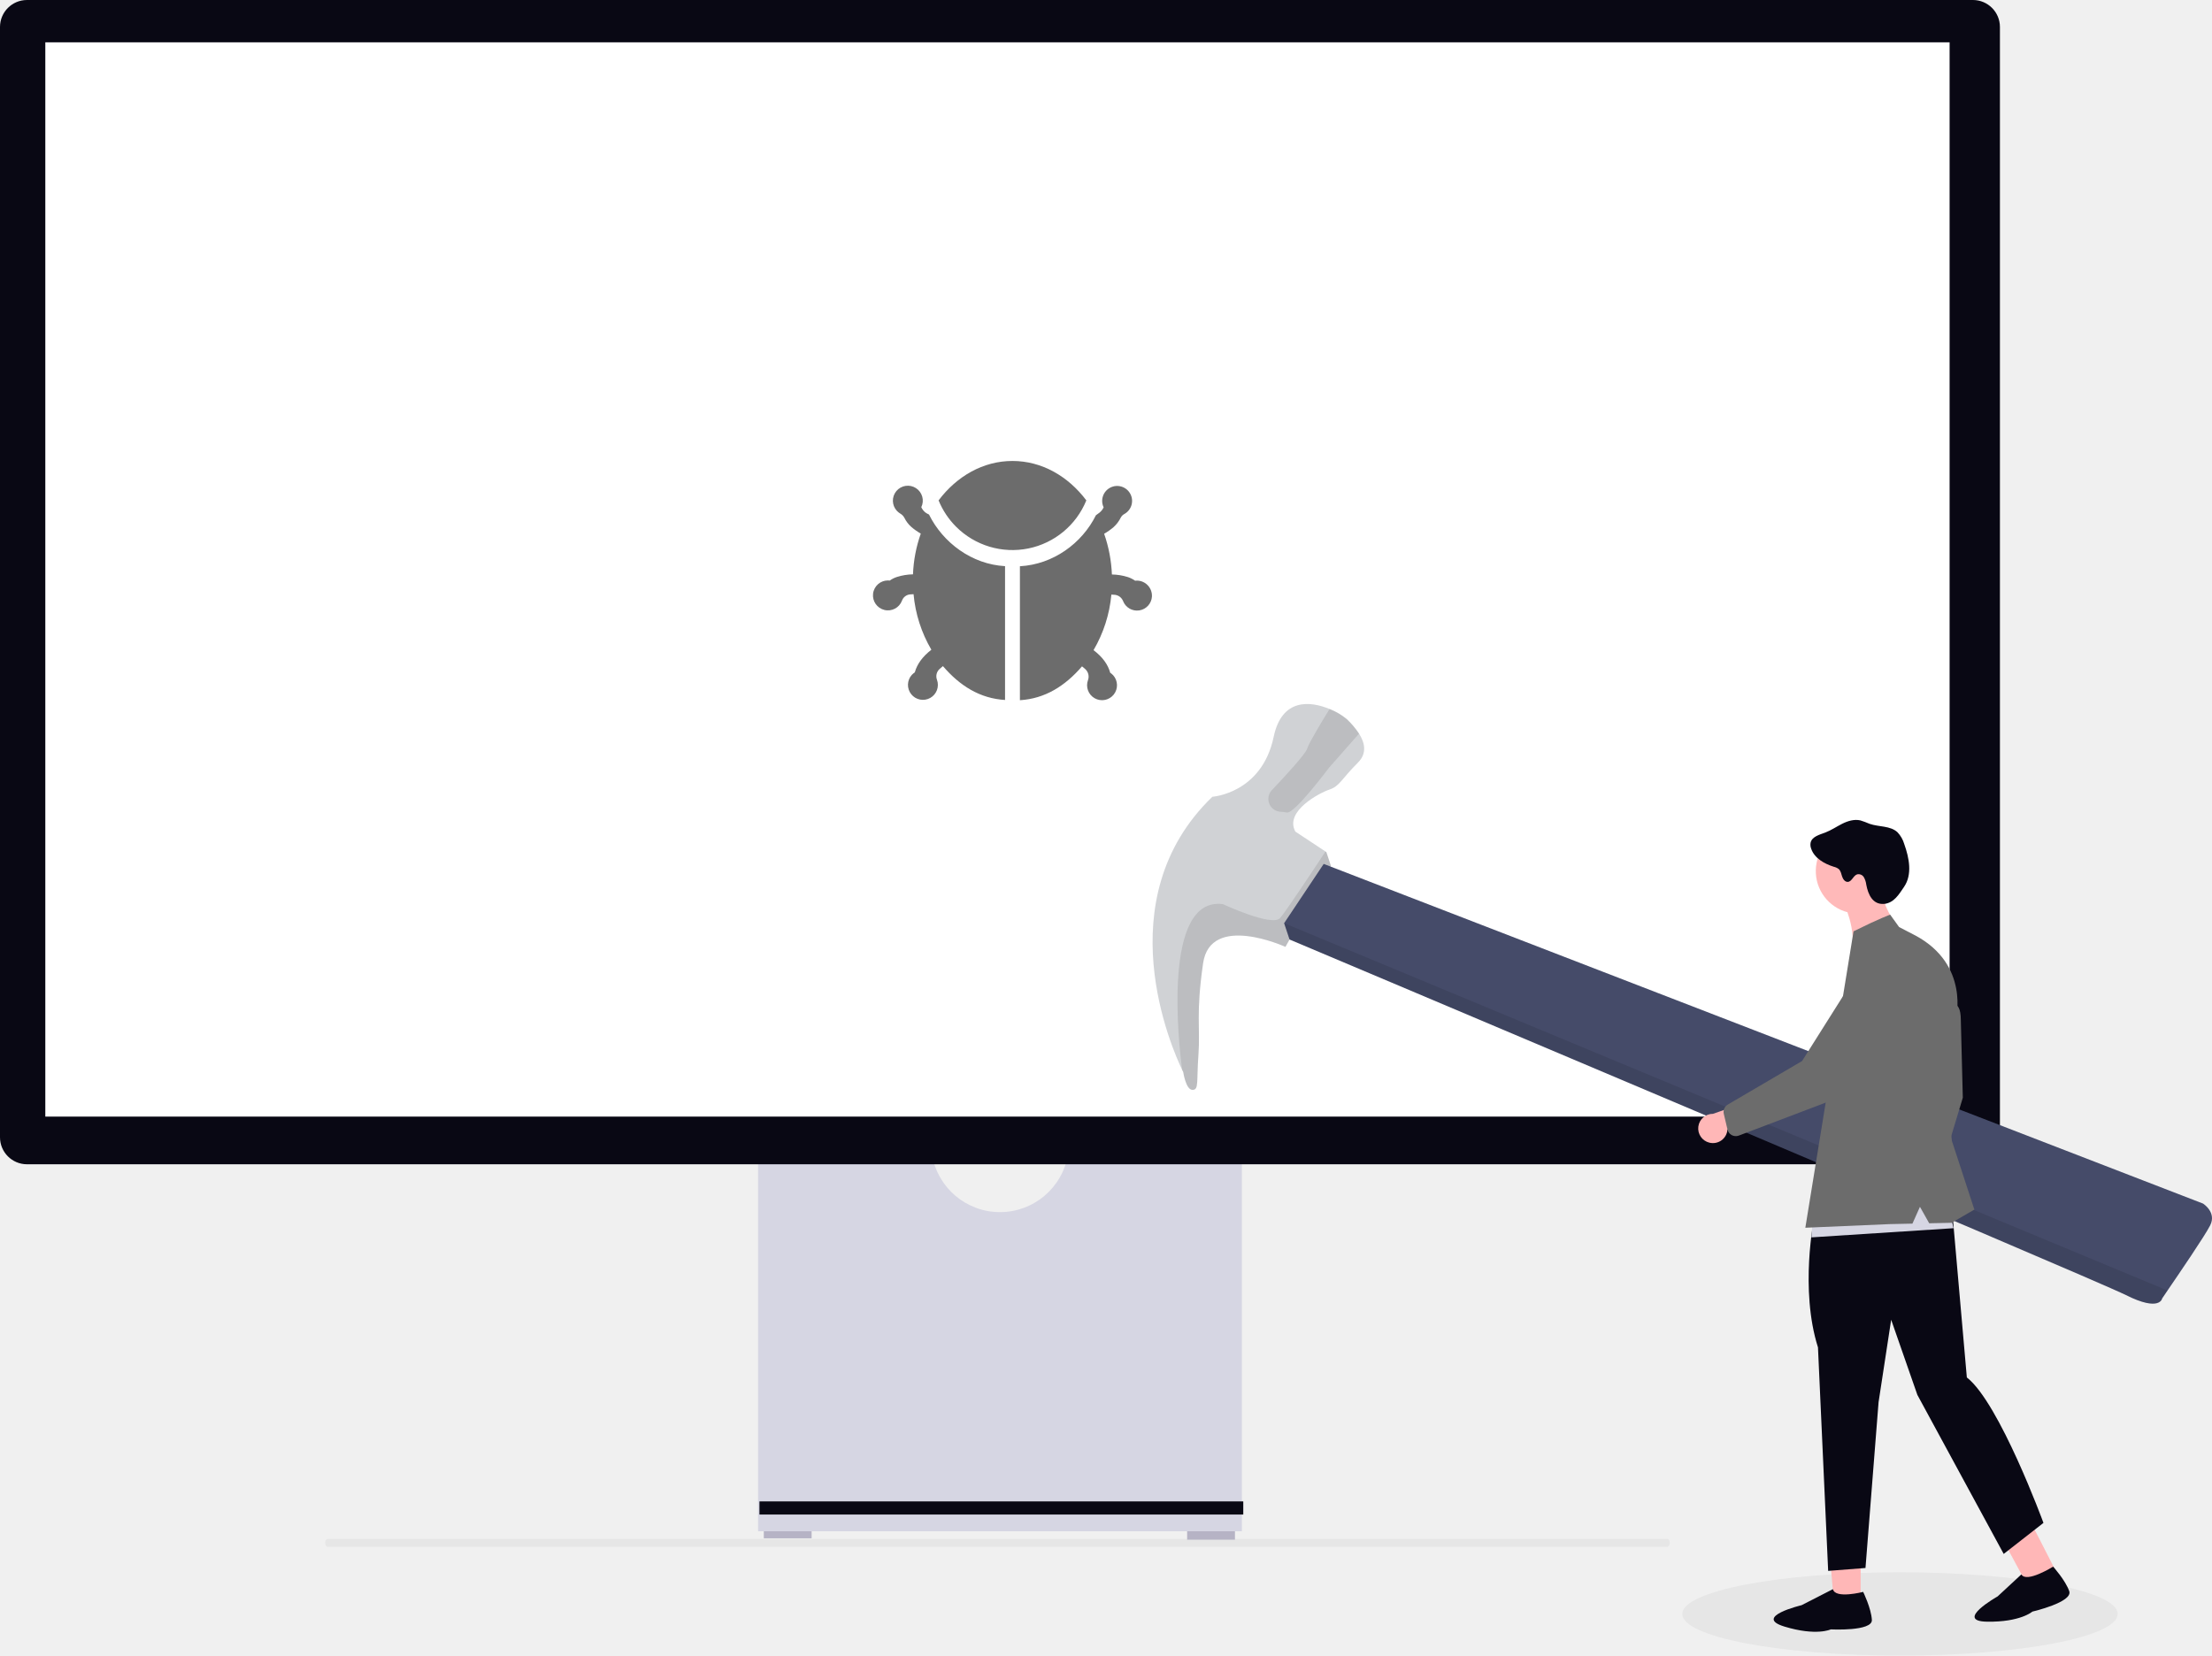
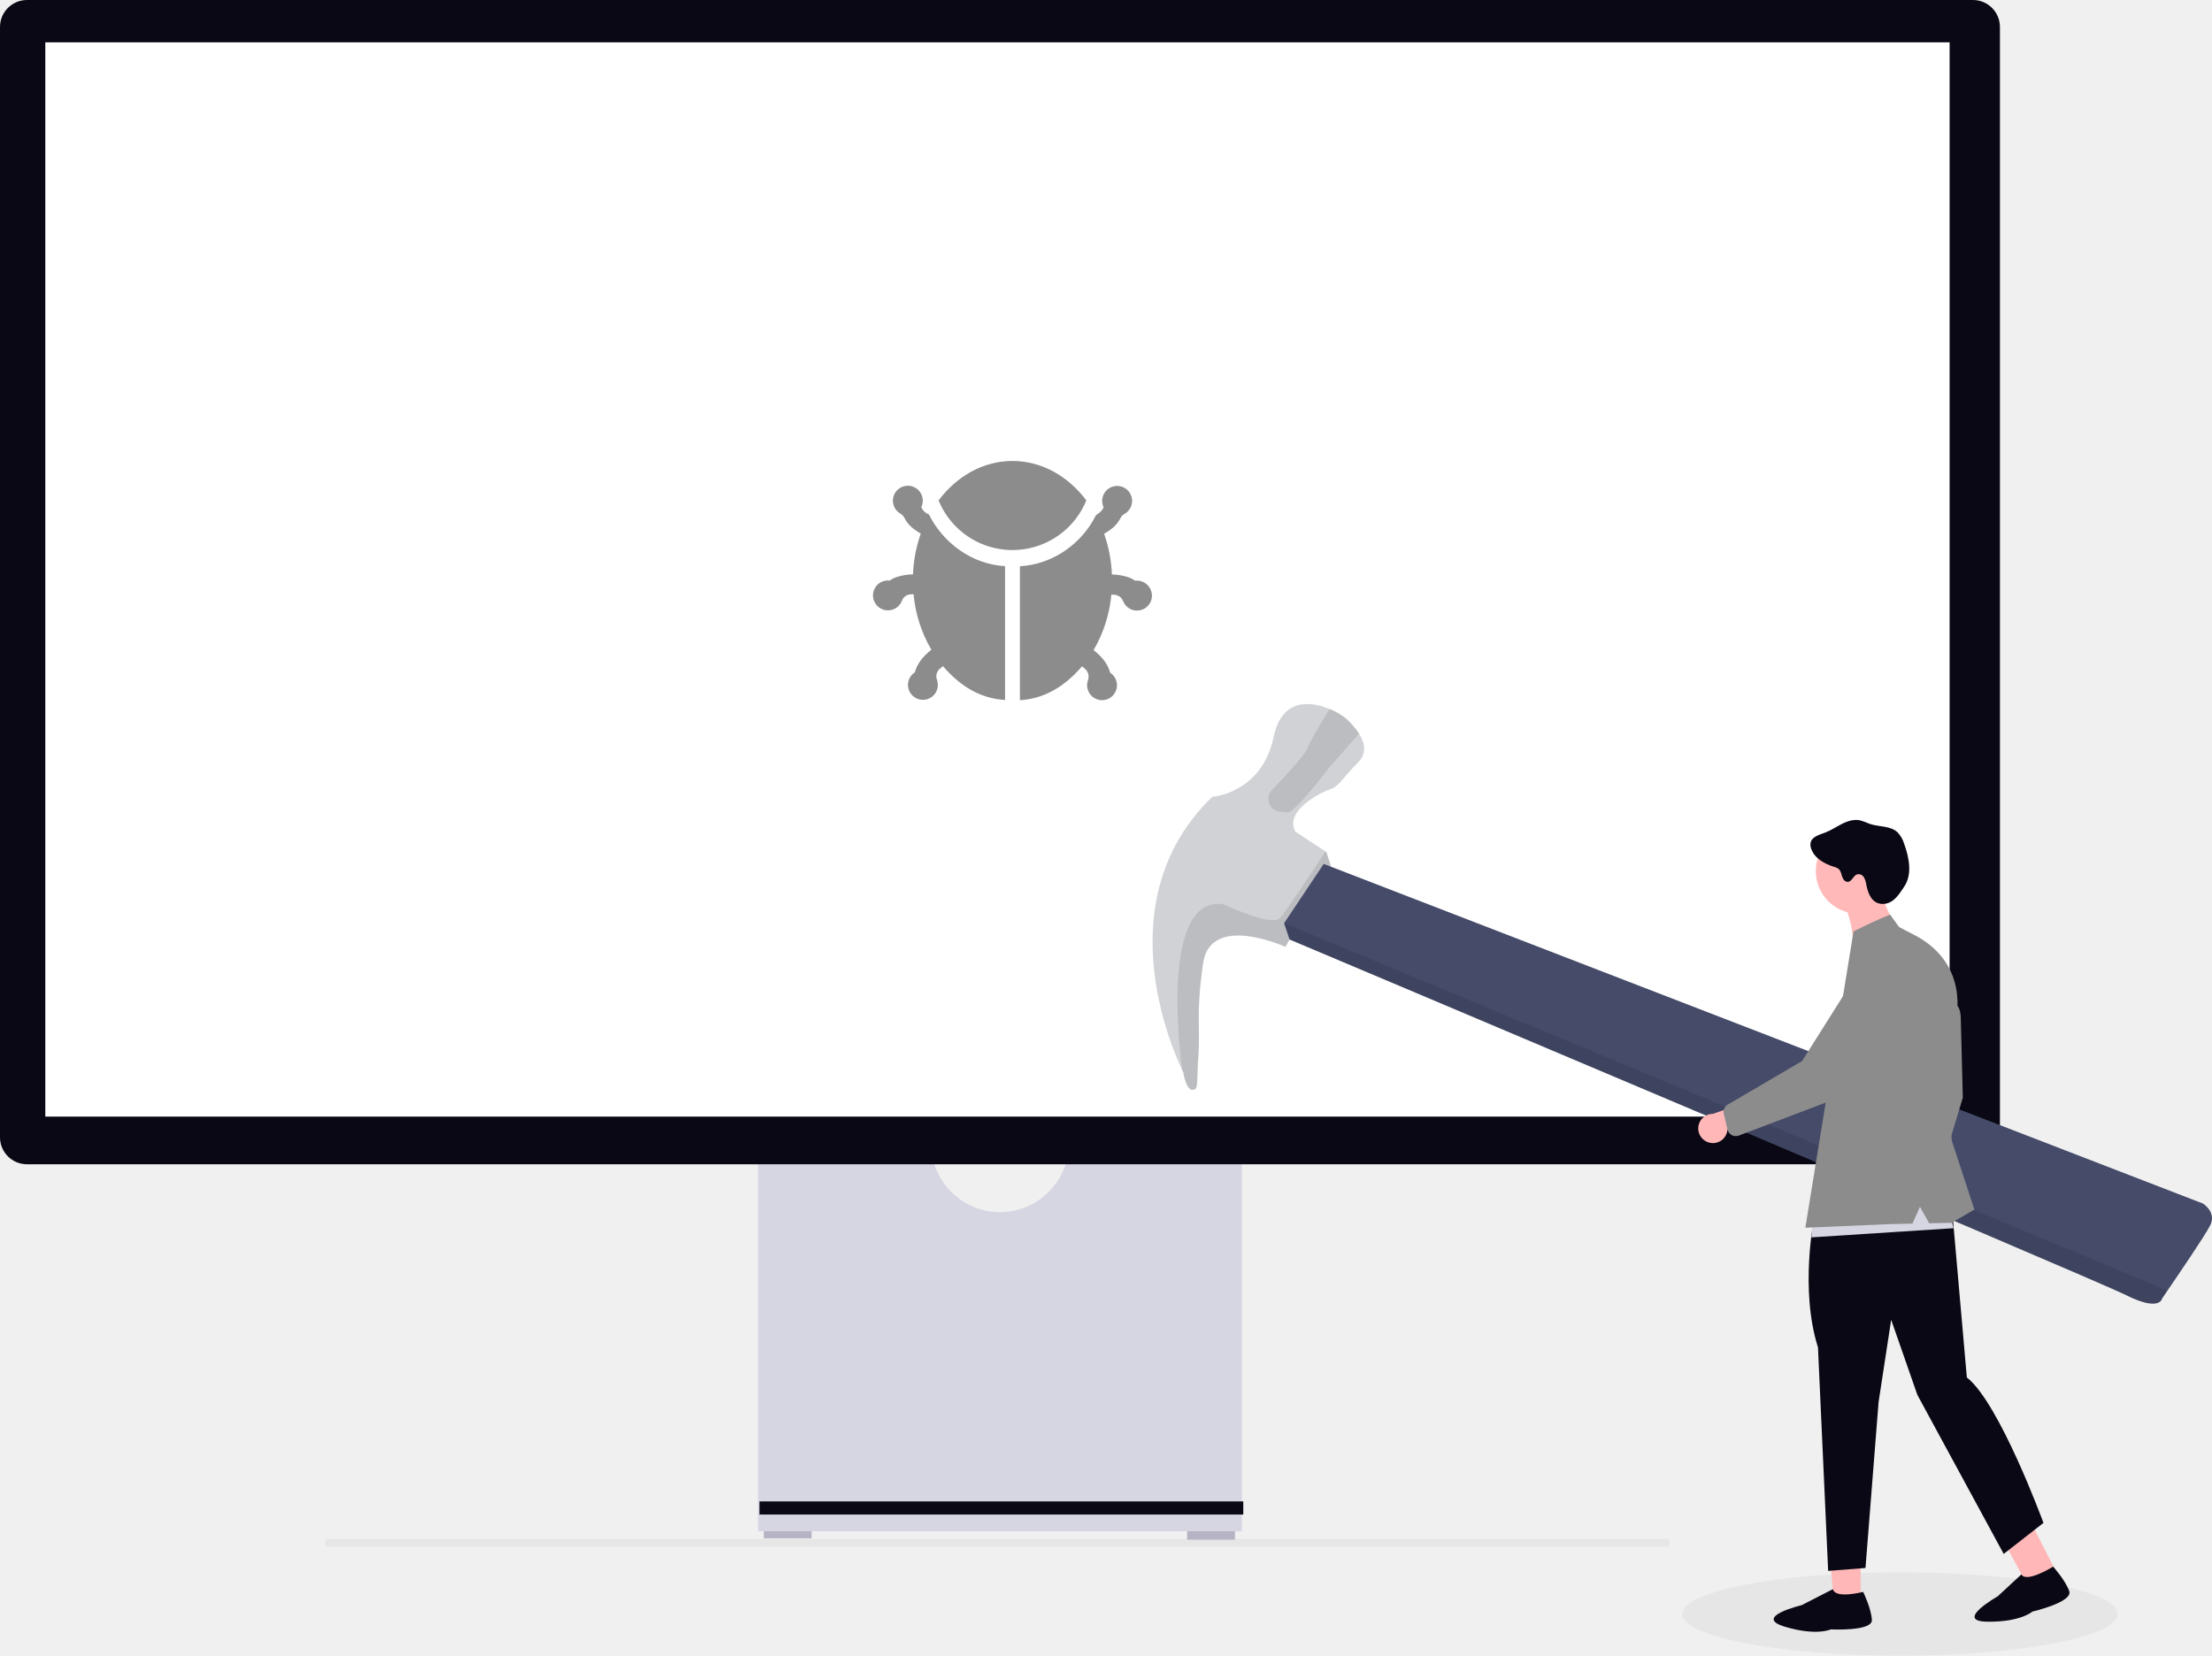
<svg xmlns="http://www.w3.org/2000/svg" width="960" height="718.672" viewBox="0 0 960 718.672" role="img" artist="Katerina Limpitsouni" source="https://undraw.co/">
  <g transform="translate(-480 -169)">
    <g transform="translate(480 169)">
      <path d="M15.18,488.9c0,.947.52,1.709,1.165,1.709H597.6c.651,0,1.165-.759,1.165-1.709s-.514-1.709-1.165-1.709H16.345C15.7,487.191,15.18,487.952,15.18,488.9Z" transform="translate(125.915 180.829)" fill="#e6e6e6" />
      <rect width="20.753" height="3.662" transform="translate(331.488 664.095)" fill="#b6b3c5" />
      <rect width="20.753" height="3.662" transform="translate(515.211 664.707)" fill="#b6b3c5" />
      <path d="M363.636,370.945a29.9,29.9,0,0,1-59.007,0H229.146V534.527H439.121V370.945Z" transform="translate(99.848 130.176)" fill="#d6d6e3" />
      <rect width="209.971" height="5.694" transform="translate(329.605 651.742)" fill="#090814" />
      <path d="M856.256,527.307H11.706A11.717,11.717,0,0,1,0,515.6V33.617A11.717,11.717,0,0,1,11.706,21.91h844.55a11.717,11.717,0,0,1,11.706,11.707V515.6a11.717,11.717,0,0,1-11.706,11.706Z" transform="translate(0 -21.91)" fill="#090814" />
      <rect width="826.457" height="466.332" transform="translate(19.665 18.37)" fill="#fff" />
-       <path d="M63.776,45.7c14.385-.784,26.926-9.9,32.986-22.138A17.843,17.843,0,0,0,98.349,22.4a6.208,6.208,0,0,0,1.758-2.27,6.49,6.49,0,1,1,9.041,2.865,3.8,3.8,0,0,0-1.6,1.583,13.967,13.967,0,0,1-3.111,4.129,26.11,26.11,0,0,1-4.109,2.894A61.349,61.349,0,0,1,103.7,49.276a24.307,24.307,0,0,1,6.893,1.113,12.323,12.323,0,0,1,3.188,1.593,6.123,6.123,0,0,1,.791-.053,6.586,6.586,0,0,1,6.5,6.921,6.493,6.493,0,0,1-12.525,1.975,4.336,4.336,0,0,0-3.48-2.715,14.751,14.751,0,0,0-1.6-.106,58.2,58.2,0,0,1-7.734,24.113c3.891,2.977,6.24,6.2,7.234,9.82a6.005,6.005,0,0,1,.516.368,5.744,5.744,0,0,1,.758.707,6.491,6.491,0,1,1-10.918,2.105,4.4,4.4,0,0,0-1.143-4.729c-.406-.378-.887-.784-1.451-1.239-7.328,8.538-16.1,14.051-26.955,14.7ZM30.366,89.051a19.15,19.15,0,0,0-1.533,1.316,4.271,4.271,0,0,0-1.061,4.593,6.492,6.492,0,1,1-10.895-2.125,6.633,6.633,0,0,1,.758-.7,2.717,2.717,0,0,1,.52-.373c1-3.6,3.354-6.844,7.188-9.821a58.1,58.1,0,0,1-7.729-24.113,14.937,14.937,0,0,0-1.676.111,4.142,4.142,0,0,0-3.354,2.71A6.5,6.5,0,1,1,6.5,51.86a7.067,7.067,0,0,1,.783.058,11.046,11.046,0,0,1,3.2-1.592,24.45,24.45,0,0,1,6.887-1.114,60.007,60.007,0,0,1,3.383-17.685,25.665,25.665,0,0,1-4.113-2.894,12.982,12.982,0,0,1-3-3.94,4.477,4.477,0,0,0-1.729-1.81,7.1,7.1,0,0,1-1.539-1.239,6.491,6.491,0,1,1,10.6-1.573,6.344,6.344,0,0,0,1.752,2.27,8.132,8.132,0,0,0,1.592.905C30.366,35.5,42.917,44.872,57.321,45.66v58.09C46.425,103.1,37.7,97.613,30.366,89.051Zm5.707-60.5a34.716,34.716,0,0,1-7.594-11.437C36.372,6.621,47.809,0,60.538,0S84.71,6.621,92.6,17.109A34.612,34.612,0,0,1,36.073,28.546Z" transform="translate(378.865 200.099)" fill="#6C6C6C" />
+       <path d="M63.776,45.7c14.385-.784,26.926-9.9,32.986-22.138A17.843,17.843,0,0,0,98.349,22.4a6.208,6.208,0,0,0,1.758-2.27,6.49,6.49,0,1,1,9.041,2.865,3.8,3.8,0,0,0-1.6,1.583,13.967,13.967,0,0,1-3.111,4.129,26.11,26.11,0,0,1-4.109,2.894A61.349,61.349,0,0,1,103.7,49.276a24.307,24.307,0,0,1,6.893,1.113,12.323,12.323,0,0,1,3.188,1.593,6.123,6.123,0,0,1,.791-.053,6.586,6.586,0,0,1,6.5,6.921,6.493,6.493,0,0,1-12.525,1.975,4.336,4.336,0,0,0-3.48-2.715,14.751,14.751,0,0,0-1.6-.106,58.2,58.2,0,0,1-7.734,24.113c3.891,2.977,6.24,6.2,7.234,9.82a6.005,6.005,0,0,1,.516.368,5.744,5.744,0,0,1,.758.707,6.491,6.491,0,1,1-10.918,2.105,4.4,4.4,0,0,0-1.143-4.729c-.406-.378-.887-.784-1.451-1.239-7.328,8.538-16.1,14.051-26.955,14.7ZM30.366,89.051a19.15,19.15,0,0,0-1.533,1.316,4.271,4.271,0,0,0-1.061,4.593,6.492,6.492,0,1,1-10.895-2.125,6.633,6.633,0,0,1,.758-.7,2.717,2.717,0,0,1,.52-.373c1-3.6,3.354-6.844,7.188-9.821a58.1,58.1,0,0,1-7.729-24.113,14.937,14.937,0,0,0-1.676.111,4.142,4.142,0,0,0-3.354,2.71A6.5,6.5,0,1,1,6.5,51.86a7.067,7.067,0,0,1,.783.058,11.046,11.046,0,0,1,3.2-1.592,24.45,24.45,0,0,1,6.887-1.114,60.007,60.007,0,0,1,3.383-17.685,25.665,25.665,0,0,1-4.113-2.894,12.982,12.982,0,0,1-3-3.94,4.477,4.477,0,0,0-1.729-1.81,7.1,7.1,0,0,1-1.539-1.239,6.491,6.491,0,1,1,10.6-1.573,6.344,6.344,0,0,0,1.752,2.27,8.132,8.132,0,0,0,1.592.905C30.366,35.5,42.917,44.872,57.321,45.66v58.09C46.425,103.1,37.7,97.613,30.366,89.051Zm5.707-60.5a34.716,34.716,0,0,1-7.594-11.437C36.372,6.621,47.809,0,60.538,0S84.71,6.621,92.6,17.109A34.612,34.612,0,0,1,36.073,28.546Z" transform="translate(378.865 200.099)" fill="#8C8C8C" />
    </g>
    <g transform="translate(980.216 474.595)">
      <ellipse cx="94.481" cy="18.083" rx="94.481" ry="18.083" transform="translate(229.893 376.912)" fill="#e6e6e6" />
      <path d="M442.545,438.937c-7.152,7.143-8.011,10.289-12.305,11.708s-19.746,9.421-14.891,18.29l13.056,8.625.38.253,2,6L411.036,518.97s-32.549-14.882-35.74,7.134-1.166,28.028-2.025,39.782.28,15.153-2.586,15.153-4-7.721-4-7.721-.181-.353-.5-1.013c-4.258-8.851-33.163-73.831,13.137-118.495,0,0,21.446-1.41,26.608-26,3.562-17,16.021-15.533,24.3-12.07a27.467,27.467,0,0,1,7.432,4.367A36.6,36.6,0,0,1,443,426.433C445.357,430.158,446.64,434.832,442.545,438.937Z" transform="translate(-353.378 -413.541)" fill="#d0d2d5" />
      <path d="M429.93,484.608l2,6-19.746,35.152s-32.549-14.882-35.74,7.134-1.166,28.028-2.025,39.782.28,15.153-2.586,15.153-4-7.721-4-7.721-.181-.353-.5-1.013c-1.438-10.994-8.725-75.3,17.694-71.887,0,0,21.437,10.018,24.863,6.021,2.712-3.164,14.755-21.365,19.656-28.833Z" transform="translate(-354.524 -420.335)" opacity="0.1" />
      <path d="M448.325,426.607l-13.056,14.837s-15.162,20.289-18.309,19.43a14.677,14.677,0,0,0-2.866-.335,5.569,5.569,0,0,1-3.617-9.385c5.172-5.425,14.7-15.723,15.325-18.01s6.691-12.314,9.728-17.224a27.467,27.467,0,0,1,7.432,4.367,36.6,36.6,0,0,1,5.361,6.32Z" transform="translate(-358.706 -413.769)" opacity="0.1" />
      <path d="M818.44,647.195c-2.215,4.43-13.562,21.048-18.526,28.308l-2.324,3.418s-.9,6-15.723-1.438S418.88,523.131,418.88,523.131l-2.36-7.088L433.7,490.32,815.3,637.756S821.306,641.472,818.44,647.195Z" transform="translate(-359.432 -420.902)" fill="#454b69" />
      <path d="M799.915,678.231l-2.324,3.418s-.9,6-15.723-1.438S418.88,525.858,418.88,525.858l-2.36-7.088Z" transform="translate(-359.432 -423.63)" opacity="0.1" />
      <g transform="translate(236.811 50.327)">
        <path d="M13.746,36.34a18.475,18.475,0,1,1,16.311-3.454,37.767,37.767,0,0,0,3.27,6.415l.928,5.845L26.056,51l-10.229.2C16.73,45.763,14.706,39.084,13.746,36.34Z" transform="translate(51.01 3.724)" fill="#ffb9b9" />
        <path d="M26.974,27.92,14.643,34.054,0,6.958,12.687,0Z" transform="translate(128.317 298.339)" fill="#ffb7b7" />
        <path d="M14.63,31.361H2.777L0,0H14.634Z" transform="translate(55.862 305.328)" fill="#ffb7b7" />
-         <path d="M8.883.846s5.445-4.171,5.445,6.017l.86,33.671-9.6,31.808L0,62.027,2.293,39.678Z" transform="translate(99.639 80.039)" fill="#6C6C6C" />
+         <path d="M8.883.846s5.445-4.171,5.445,6.017l.86,33.671-9.6,31.808L0,62.027,2.293,39.678Z" transform="translate(99.639 80.039)" fill="#8C8C8C" />
        <path d="M2.366,11.673S-3.947,42.42,4.052,67.654l4.42,97.019,16.2-1.262,5.678-71.974,5.471-35.776L47.19,88.278l37.464,69.029,17.258-13.468S82.787,91.658,68.659,80.7L61.573,0Z" transform="translate(47.915 161.307)" fill="#090814" />
        <path d="M0,23.212l61.679-3.98L57.037,0,.665,12.6Z" transform="translate(49.137 157.991)" fill="#d6d6e3" />
-         <path d="M40.692,5.371,36.824,0S32.5,1.469,20.919,7.233L20.1,12.266,0,135.9l36.537-1.576,9.949-.212,3.256-7.3,4.015,7.146,9.716-.207,9.887-5.733-9.743-29.8L60.464,70.992l4.872-25.647s6.13-23.551-17.48-36.253Z" transform="translate(46.481 41.125)" fill="#6C6C6C" />
+         <path d="M40.692,5.371,36.824,0S32.5,1.469,20.919,7.233L20.1,12.266,0,135.9l36.537-1.576,9.949-.212,3.256-7.3,4.015,7.146,9.716-.207,9.887-5.733-9.743-29.8L60.464,70.992l4.872-25.647s6.13-23.551-17.48-36.253Z" transform="translate(46.481 41.125)" fill="#8C8C8C" />
        <path d="M4.824,19.213a6.315,6.315,0,0,0,7.853-5.665L34.356,7.742,25.637,0,6.386,6.7A6.349,6.349,0,0,0,4.824,19.215Z" transform="translate(0 120.876)" fill="#ffb7b7" />
-         <path d="M3.536,76.922a3.7,3.7,0,0,0,3,.241L42.2,63.629a38.075,38.075,0,0,0,20.5-17.274L77.562,19.829A11.9,11.9,0,0,0,59.8,3.976l-25.738,40.8L1.674,63.764A3.706,3.706,0,0,0,.1,67.706l1.611,6.825a3.7,3.7,0,0,0,1.124,1.9,3.66,3.66,0,0,0,.7.5Z" transform="translate(10.994 59.889)" fill="#6C6C6C" />
+         <path d="M3.536,76.922a3.7,3.7,0,0,0,3,.241L42.2,63.629a38.075,38.075,0,0,0,20.5-17.274L77.562,19.829A11.9,11.9,0,0,0,59.8,3.976l-25.738,40.8L1.674,63.764A3.706,3.706,0,0,0,.1,67.706l1.611,6.825a3.7,3.7,0,0,0,1.124,1.9,3.66,3.66,0,0,0,.7.5Z" transform="translate(10.994 59.889)" fill="#8C8C8C" />
        <path d="M25.715,0l-13.6,6.958s-21.282,5.073-7.426,9.289,20.094,1.219,20.094,1.219,18.129.943,17.837-4.115S38.839,1.183,38.839,1.183,26.708,4.353,25.715,0Z" transform="translate(32.739 333.909)" fill="#090814" />
        <path d="M17.951,17.879,30.5,11.54s21.279-5.073,7.425-9.288-20.091-1.22-20.091-1.22S-.289.09,0,5.147,3.782,17.314,3.782,17.314,16.958,13.526,17.951,17.879Z" transform="matrix(-0.961, 0.276, -0.276, -0.961, 162.434, 339.726)" fill="#090814" />
        <path d="M684.23,525.894a8.65,8.65,0,0,0-1.032-3.213,2.7,2.7,0,0,0-2.92-1.285c-1.713.535-2.288,3.183-4.079,3.271-1.207.058-2.074-1.168-2.453-2.317s-.584-2.463-1.49-3.271a5.549,5.549,0,0,0-2.122-.973c-4.157-1.314-8.45-3.738-9.832-7.876a4.711,4.711,0,0,1-.224-2.638c.633-2.619,3.894-3.407,6.376-4.352s4.867-2.56,7.3-3.787,5.257-2.093,7.934-1.47a41.353,41.353,0,0,1,4,1.49c4.03,1.4,8.966.75,12.091,3.66a12.489,12.489,0,0,1,2.921,5.1c2.181,6.055,3.563,13.24-.049,18.555-2.229,3.281-4.391,7.029-8.674,7.428C686.995,534.637,685.018,530.12,684.23,525.894Z" transform="translate(-611.297 -497.777)" fill="#090814" />
      </g>
    </g>
  </g>
</svg>
